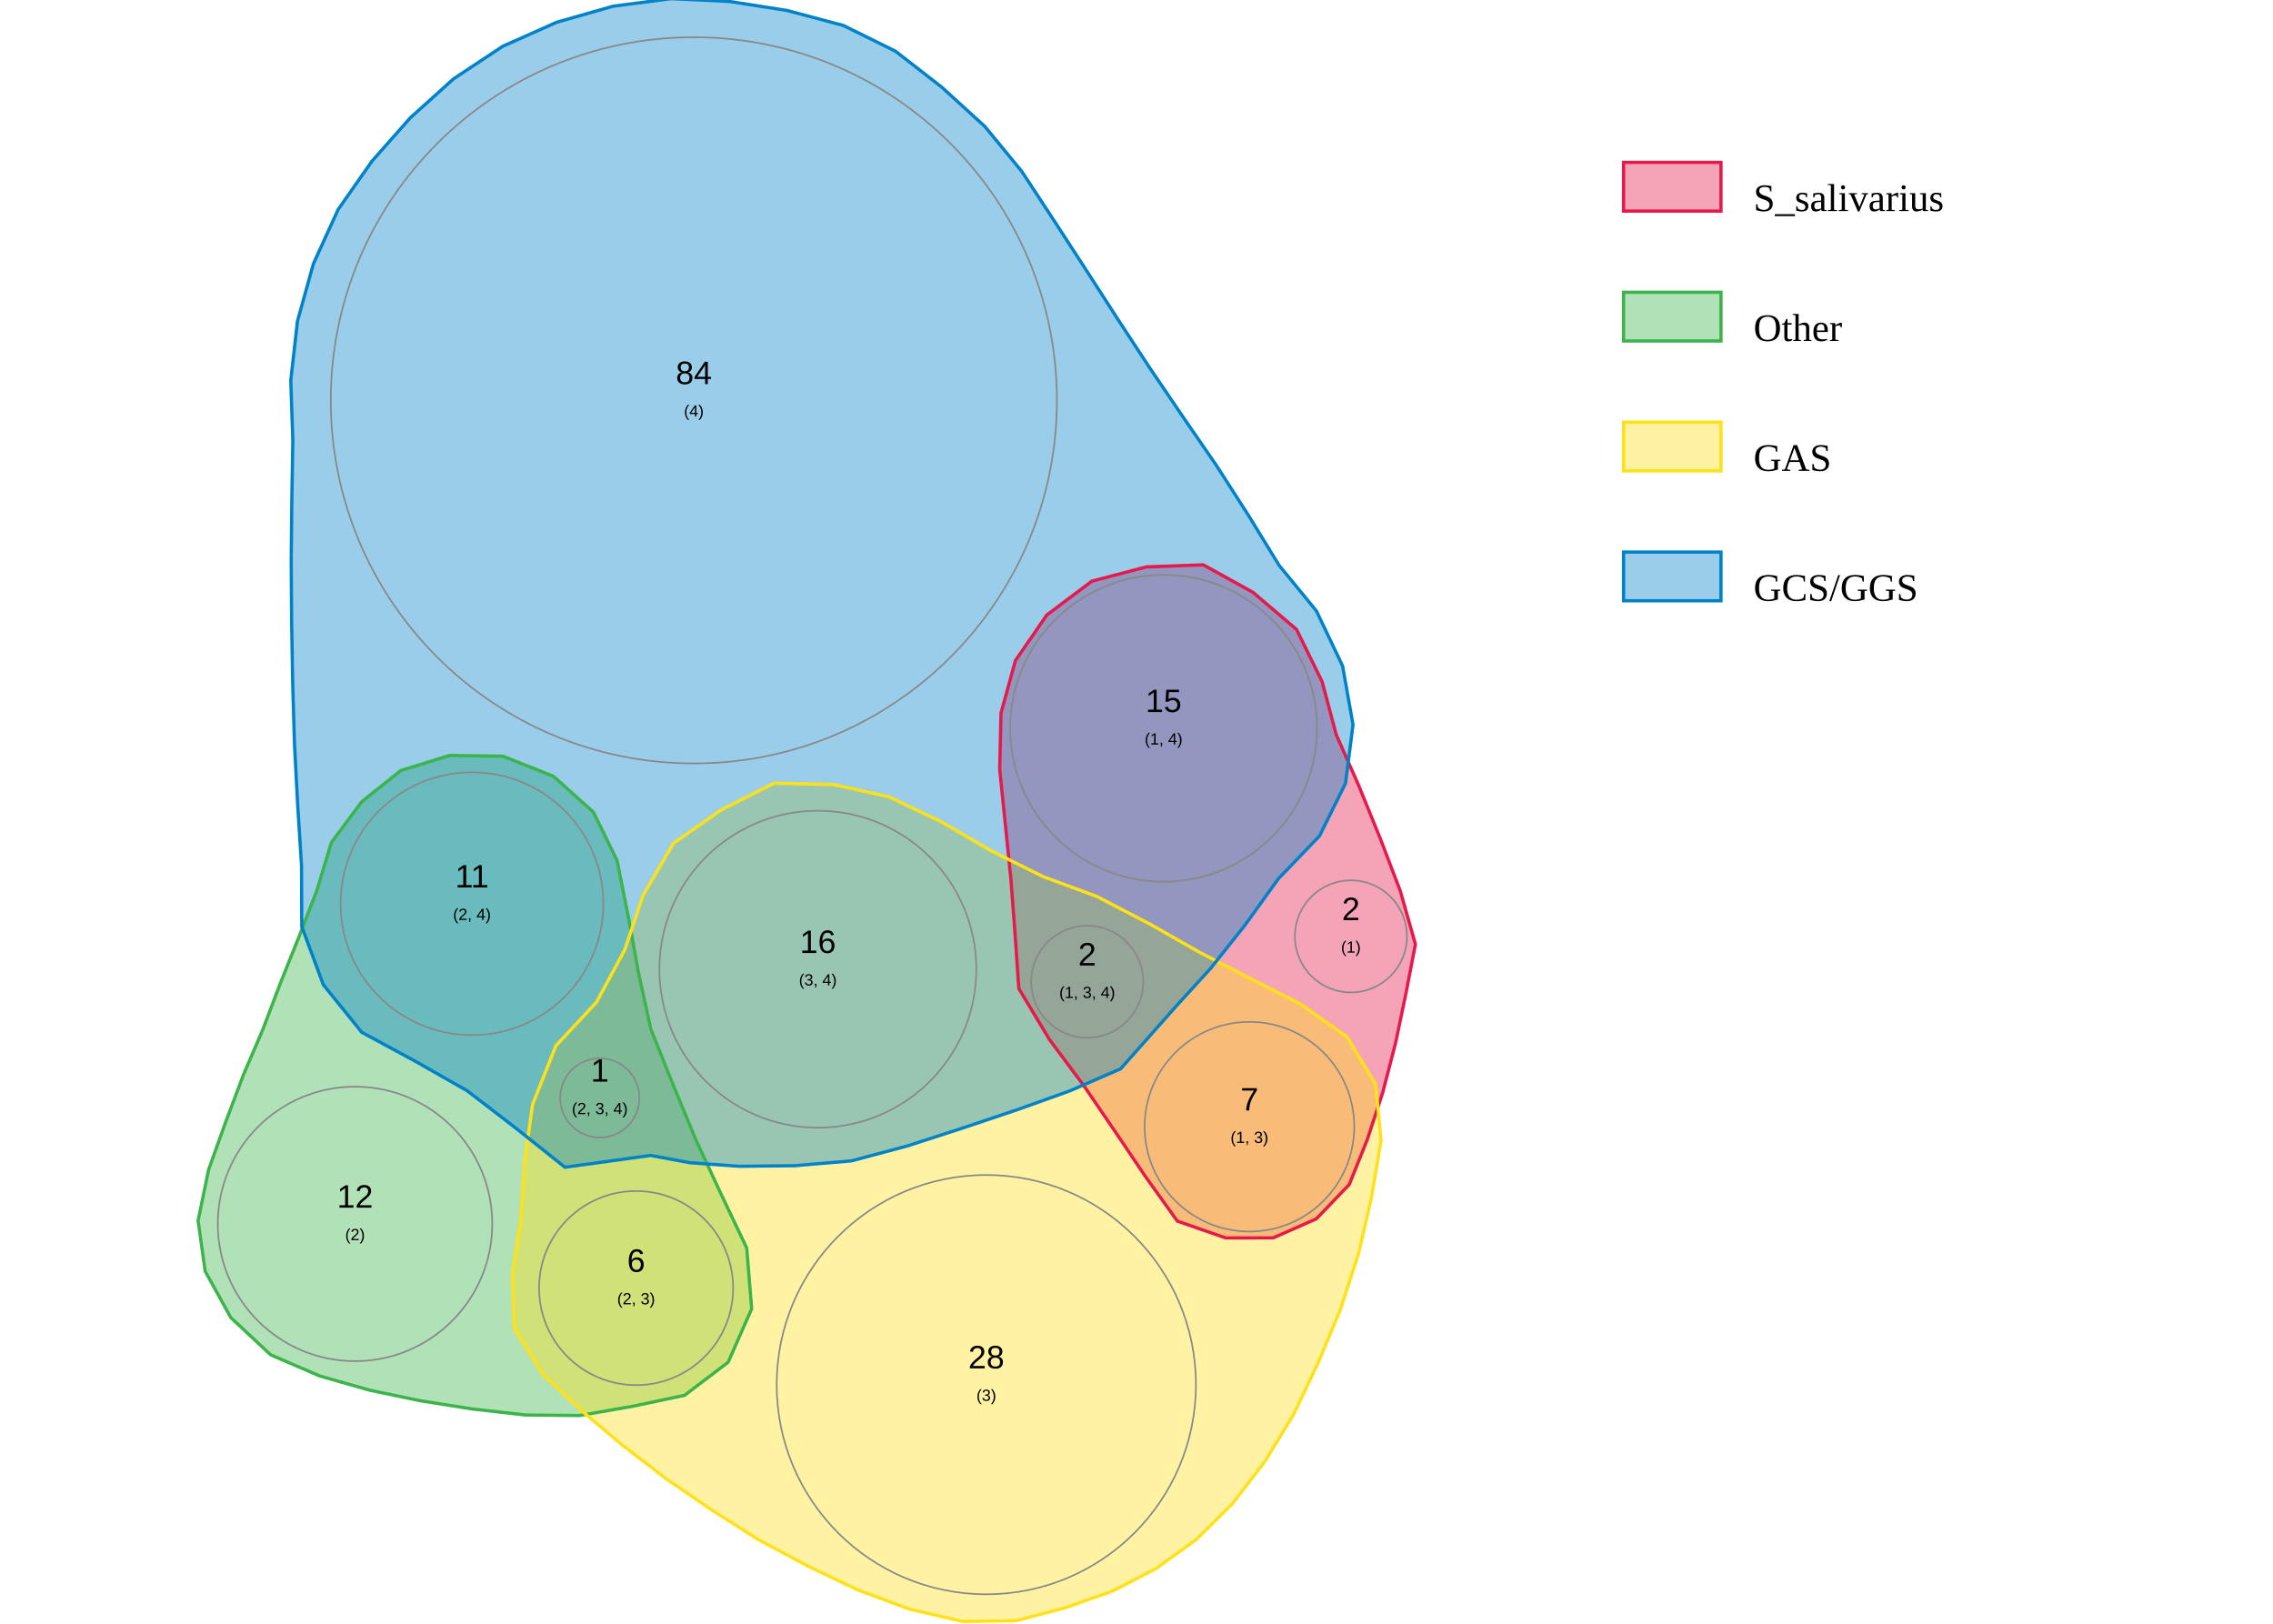
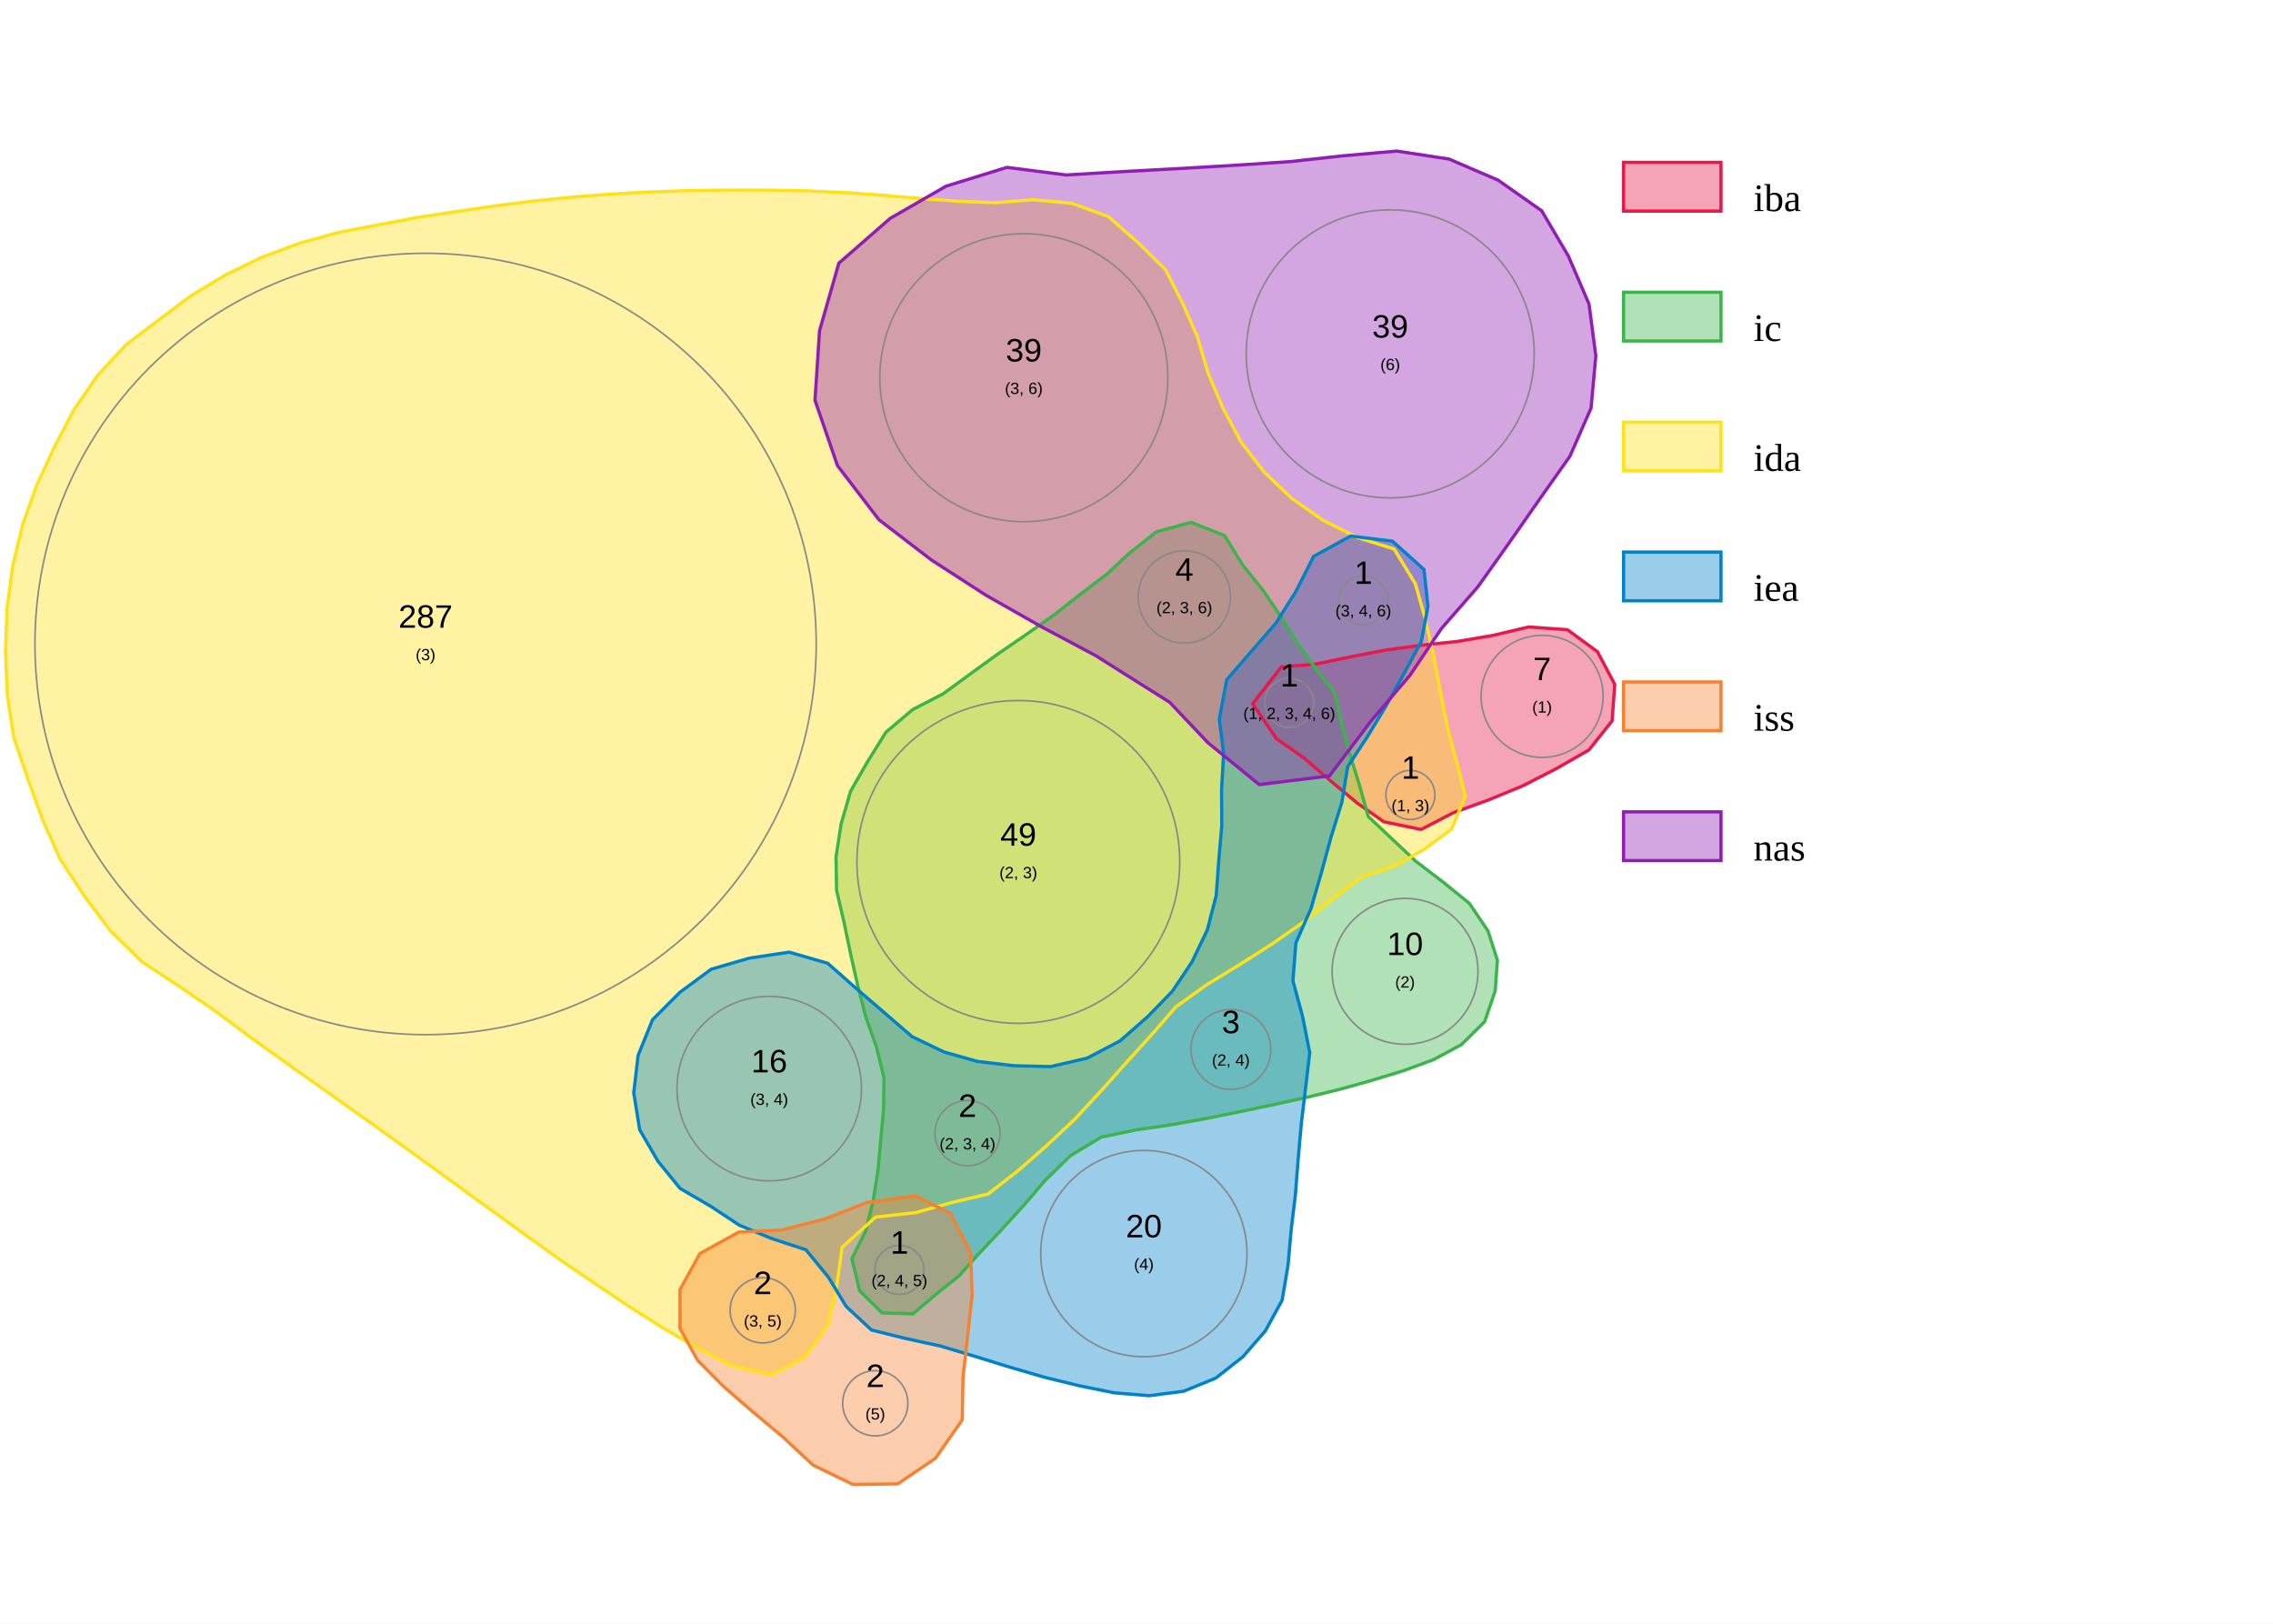
<svg xmlns="http://www.w3.org/2000/svg" xmlns:xlink="http://www.w3.org/1999/xlink" width="700" height="500">
  <defs>
    <style type="text/css">
  .borderLine {
	   stroke: none;
	   fill-opacity: 0.4;
  }
  .outLine {
	   stroke-width: 1;
	   fill: none;
  }
  .circle {
	   stroke: #888888;
	   stroke-width: 0.5;
	   fill: none;
    pointer-events: all;
  }
  .spcircle {
	   stroke: #FF2222;
	   stroke-width: 1;
	   fill: none;
    pointer-events: all;
  }
  .tLabel {
	   font-family: Arial;
    pointer-events: none;
	   font-size: 14px;
	   text-anchor: middle;
	   alignment-baseline: central;
  }
  .nLabel {
	   font-family: Arial;
    pointer-events: none;
	   font-size: 10px;
	   text-anchor: middle;
	   alignment-baseline: central;
  }
  .belong {
	   font-family: Arial;
    pointer-events: none;
	   font-size: 5px;
	   text-anchor: middle;
	   alignment-baseline: central;
  }
  .p0{
    stroke: none;
    fill: #e6194b;
  }
  .q0{
    fill: none;
    stroke: #e6194b;
  }
  .p1{
    stroke: none;
    fill: #3cb44b;
  }
  .q1{
    fill: none;
    stroke: #3cb44b;
  }
  .p2{
    stroke: none;
    fill: #ffe119;
  }
  .q2{
    fill: none;
    stroke: #ffe119;
  }
  .p3{
    stroke: none;
    fill: #0082c8;
  }
  .q3{
    fill: none;
    stroke: #0082c8;
  }
+   .p4{
+     stroke: none;
+     fill: #f58231;
+   }
+   .q4{
+     fill: none;
+     stroke: #f58231;
+   }
+   .p5{
+     stroke: none;
+     fill: #911eb4;
+   }
+   .q5{
+     fill: none;
+     stroke: #911eb4;
+   }

</style>
    <symbol id="bl0">
-       <path d="M 307.87 236.85 L 309.62 253.94 L 311.34 270.93 L 312.63 287.91 L 313.76 304.42 L 323.20 320.12 L 333.69 334.19 L 343.37 348.36 L 352.68 362.18 L 362.58 376.02 L 377.47 381.20 L 392.09 381.18 L 405.39 375.32 L 415.54 364.73 L 421.07 350.92 L 425.84 336.40 L 429.76 321.28 L 432.98 305.89 L 435.90 290.78 L 431.24 274.35 L 425.12 258.32 L 418.47 241.97 L 411.51 226.23 L 407.15 209.85 L 399.27 193.81 L 385.88 182.40 L 370.57 173.93 L 353.04 174.56 L 336.25 178.96 L 322.38 189.38 L 312.71 203.42 L 308.27 219.59 Z" />
+       <path d="M 409.78 240.46 L 417.93 247.26 L 426.19 253.06 L 437.65 255.42 L 447.56 250.26 L 458.27 246.38 L 468.99 241.97 L 479.34 236.66 L 489.30 230.96 L 496.47 221.97 L 497.29 210.74 L 491.97 200.70 L 482.72 193.91 L 470.77 193.07 L 459.59 195.70 L 448.75 197.53 L 437.78 198.67 L 426.93 200.15 L 416.21 202.20 L 405.36 204.45 L 394.59 205.39 L 385.75 216.70 L 393.11 227.49 L 401.61 233.42 Z" />
    </symbol>
    <symbol id="bl1">
-       <path d="M 92.06 288.51 L 86.38 302.66 L 80.99 316.91 L 74.96 330.99 L 69.50 345.51 L 64.26 360.13 L 61.01 375.86 L 63.19 391.46 L 71.09 405.74 L 83.35 417.19 L 98.48 423.71 L 113.75 428.06 L 129.36 431.32 L 145.47 433.87 L 161.80 435.72 L 178.49 435.89 L 195.02 433.01 L 210.81 429.67 L 224.24 419.48 L 231.49 403.01 L 229.96 384.29 L 222.03 367.62 L 214.25 350.86 L 207.17 333.74 L 200.42 316.85 L 196.56 299.16 L 193.38 281.68 L 190.02 264.94 L 182.74 250.07 L 170.45 239.05 L 154.93 232.87 L 138.47 232.62 L 123.45 237.26 L 111.42 246.86 L 102.04 259.44 L 97.55 274.30 Z" />
+       <path d="M 268.92 369.73 L 266.62 379.00 L 262.36 387.58 L 264.74 397.47 L 271.62 404.28 L 281.16 404.58 L 288.02 398.73 L 295.35 392.87 L 301.57 385.91 L 308.26 378.86 L 315.06 371.41 L 321.86 363.48 L 329.62 355.88 L 339.14 350.15 L 350.08 347.89 L 360.90 346.33 L 371.49 344.41 L 381.86 342.32 L 392.14 340.17 L 402.40 337.92 L 412.55 335.45 L 422.49 332.68 L 432.13 329.73 L 441.43 326.32 L 450.07 321.67 L 457.22 314.60 L 460.47 305.09 L 461.14 295.68 L 458.26 286.69 L 452.52 278.19 L 444.34 271.56 L 436.03 265.22 L 428.62 258.27 L 421.36 251.42 L 418.61 241.58 L 415.58 231.89 L 413.01 222.28 L 411.03 213.28 L 404.94 205.60 L 399.59 198.05 L 394.46 189.93 L 389.01 181.82 L 382.73 174.02 L 377.12 164.94 L 366.85 160.84 L 356.07 163.79 L 347.73 170.39 L 340.94 176.75 L 332.86 182.88 L 324.74 189.26 L 316.23 195.25 L 307.56 201.20 L 299.01 207.38 L 290.52 213.61 L 281.08 218.49 L 272.84 225.46 L 267.16 234.58 L 261.93 243.67 L 259.06 253.62 L 257.46 263.87 L 257.64 274.17 L 259.93 284.02 L 261.98 293.84 L 264.19 303.67 L 266.66 313.25 L 269.94 322.45 L 272.23 331.88 L 272.12 341.43 L 271.25 350.99 L 270.38 360.43 Z" />
    </symbol>
    <symbol id="bl2">
-       <path d="M 161.57 357.71 L 160.45 375.12 L 157.84 392.23 L 158.37 409.06 L 167.18 423.23 L 179.25 434.52 L 191.78 445.08 L 205.00 455.23 L 218.95 464.81 L 233.38 473.99 L 248.52 482.10 L 264.05 489.54 L 280.06 495.49 L 296.48 499.28 L 312.90 499.07 L 328.15 495.05 L 342.62 489.93 L 356.07 482.97 L 368.41 474.05 L 379.58 462.98 L 389.58 449.98 L 398.44 435.43 L 405.98 419.58 L 412.83 403.14 L 418.40 386.01 L 422.37 368.66 L 425.30 351.25 L 423.68 333.98 L 414.83 319.27 L 400.40 309.10 L 384.95 301.27 L 369.24 293.14 L 354.28 284.63 L 337.76 276.03 L 321.30 269.97 L 305.34 262.04 L 289.89 253.06 L 273.79 245.37 L 256.67 241.58 L 238.42 241.17 L 222.06 249.41 L 207.36 259.71 L 198.06 275.63 L 192.41 292.45 L 183.67 308.64 L 171.20 322.01 L 164.01 340.10 Z" />
+       <path d="M 1.70 200.55 L 2.24 213.80 L 4.19 226.87 L 8.46 239.49 L 13.01 252.16 L 18.47 264.48 L 25.87 275.78 L 34.05 286.67 L 43.75 296.16 L 55.19 303.72 L 66.49 311.46 L 77.42 319.63 L 88.48 327.56 L 99.51 335.35 L 110.42 343.10 L 121.18 350.80 L 131.79 358.45 L 142.25 366.05 L 152.60 373.59 L 162.84 381.03 L 173.04 388.30 L 183.36 395.35 L 193.71 402.27 L 204.12 408.91 L 214.60 414.94 L 225.22 420.54 L 237.51 423.36 L 247.89 417.94 L 255.01 407.88 L 257.67 396.07 L 259.37 384.05 L 269.65 374.79 L 281.94 373.41 L 293.20 370.28 L 304.33 367.67 L 313.82 360.25 L 322.37 352.75 L 330.99 344.65 L 338.99 336.02 L 346.82 327.25 L 354.66 318.63 L 362.18 309.99 L 371.89 303.06 L 381.76 297.04 L 391.58 290.79 L 401.10 284.17 L 410.19 277.09 L 419.40 270.08 L 429.66 266.67 L 438.66 261.50 L 446.99 255.38 L 451.31 245.19 L 448.67 234.92 L 445.90 224.50 L 443.72 213.65 L 441.58 202.29 L 438.99 190.79 L 435.89 179.80 L 429.35 169.07 L 418.04 165.54 L 407.39 160.18 L 397.73 153.41 L 389.31 145.36 L 382.26 136.19 L 376.71 125.83 L 372.07 114.93 L 368.75 103.69 L 364.20 93.38 L 358.94 83.05 L 350.42 74.67 L 341.33 66.70 L 330.02 62.57 L 318.07 61.50 L 306.53 62.43 L 295.11 61.97 L 283.67 61.14 L 272.15 60.14 L 260.54 59.32 L 248.80 58.80 L 236.97 58.57 L 225.05 58.53 L 213.06 58.68 L 201.00 59.07 L 188.89 59.72 L 176.74 60.65 L 164.59 61.87 L 152.46 63.41 L 140.35 65.19 L 128.22 67.01 L 116.17 69.30 L 104.14 71.62 L 92.25 74.90 L 80.68 79.20 L 69.56 84.61 L 58.92 91.01 L 48.88 98.51 L 38.78 106.20 L 30.11 115.54 L 22.80 126.09 L 16.82 137.53 L 11.37 149.29 L 6.99 161.54 L 3.92 174.29 L 2.18 187.34 Z" />
    </symbol>
    <symbol id="bl3">
-       <path d="M 126.42 36.21 L 114.55 49.63 L 104.13 64.52 L 96.53 81.19 L 91.62 98.84 L 89.55 117.12 L 90.18 135.56 L 89.87 154.05 L 89.68 172.62 L 89.81 191.28 L 90.13 210.12 L 90.69 229.09 L 91.68 247.97 L 92.86 266.62 L 92.93 285.30 L 99.57 303.23 L 111.41 317.88 L 127.78 326.73 L 143.89 335.89 L 158.53 347.13 L 173.99 359.44 L 200.36 355.80 L 212.50 358.04 L 227.66 359.14 L 244.70 358.96 L 262.22 357.47 L 279.41 352.88 L 296.62 347.31 L 313.54 341.62 L 329.31 335.98 L 345.10 329.13 L 362.30 309.73 L 372.78 298.25 L 383.36 284.95 L 393.68 270.60 L 406.36 257.41 L 414.37 241.20 L 416.68 223.13 L 413.46 205.05 L 405.41 188.13 L 393.92 174.09 L 384.42 158.60 L 374.54 143.22 L 364.19 128.19 L 354.00 113.18 L 344.09 98.06 L 334.30 82.85 L 324.49 67.75 L 314.68 52.79 L 303.26 38.90 L 289.94 26.77 L 275.76 15.76 L 259.69 7.83 L 242.31 3.21 L 224.55 0.43 L 206.68 -0.41 L 188.83 1.91 L 171.40 6.87 L 154.87 14.23 L 139.76 24.21 Z" />
+       <path d="M 260.59 402.30 L 268.37 409.54 L 278.64 412.11 L 289.59 414.48 L 300.32 417.69 L 310.89 420.97 L 321.61 424.08 L 332.43 426.73 L 343.16 428.89 L 353.90 429.78 L 364.52 428.41 L 374.40 424.37 L 382.73 417.82 L 389.68 409.83 L 394.85 400.36 L 396.68 389.54 L 397.62 378.81 L 398.93 367.96 L 399.78 357.04 L 400.75 346.07 L 402.07 335.07 L 403.35 324.13 L 401.17 313.09 L 398.17 302.01 L 399.08 290.35 L 403.73 279.78 L 406.87 268.96 L 409.89 257.85 L 413.25 247.03 L 415.05 236.06 L 421.03 226.98 L 426.88 217.31 L 432.36 207.46 L 437.72 197.53 L 439.76 186.69 L 438.53 175.38 L 428.82 166.64 L 415.94 165.07 L 404.56 171.32 L 399.03 182.24 L 392.89 191.94 L 385.54 200.38 L 377.79 209.33 L 375.50 221.46 L 376.82 232.08 L 376.20 243.11 L 376.27 254.10 L 375.34 264.92 L 374.56 275.68 L 371.84 286.27 L 367.14 296.13 L 361.06 305.22 L 353.40 313.11 L 344.95 320.51 L 334.83 325.83 L 323.56 328.44 L 312.26 328.17 L 300.99 326.84 L 290.74 323.95 L 280.86 319.20 L 272.46 311.95 L 263.60 304.31 L 254.88 296.61 L 243.05 293.20 L 230.83 295.03 L 219.05 298.44 L 209.35 305.59 L 200.95 314.02 L 196.51 324.99 L 195.17 336.51 L 196.99 347.86 L 202.62 357.57 L 209.46 365.97 L 218.77 371.40 L 227.75 377.31 L 237.41 381.30 L 248.21 384.86 L 255.15 393.34 Z" />
+     </symbol>
+     <symbol id="bl4">
+       <path d="M 209.42 397.10 L 209.41 409.10 L 214.85 418.91 L 222.78 426.91 L 231.80 434.71 L 241.20 442.58 L 250.39 451.15 L 262.69 457.12 L 276.48 456.93 L 288.07 449.07 L 296.34 437.21 L 296.58 424.09 L 298.00 411.32 L 299.37 398.80 L 298.93 385.74 L 292.73 373.67 L 281.82 368.25 L 266.85 370.32 L 254.05 375.35 L 240.82 378.74 L 227.48 379.41 L 215.53 386.02 Z" />
+     </symbol>
+     <symbol id="bl5">
+       <path d="M 328.35 53.88 L 310.11 51.54 L 291.34 57.33 L 274.12 67.26 L 258.33 81.04 L 252.39 101.86 L 250.99 123.26 L 257.92 143.40 L 270.70 160.06 L 286.85 172.44 L 303.61 183.28 L 320.99 193.14 L 337.44 201.90 L 360.25 216.28 L 372.03 228.73 L 387.79 241.60 L 409.42 238.93 L 422.27 221.97 L 434.22 207.95 L 443.90 193.55 L 455.12 180.71 L 464.75 167.17 L 474.12 153.74 L 483.48 140.48 L 489.98 125.68 L 491.45 109.59 L 489.36 93.63 L 483.03 78.90 L 474.79 64.91 L 461.34 55.46 L 446.26 48.98 L 430.16 46.52 L 413.70 47.97 L 397.16 49.78 L 380.42 50.89 L 363.44 51.89 L 346.05 52.83 Z" />
    </symbol>
  </defs>
  <rect width="700" height="500" style="fill:#fff;stroke-width:0" />
  <use class="p0 borderLine" xlink:href="#bl0" />
  <use class="p1 borderLine" xlink:href="#bl1" />
  <use class="p2 borderLine" xlink:href="#bl2" />
  <use class="p3 borderLine" xlink:href="#bl3" />
+   <use class="p4 borderLine" xlink:href="#bl4" />
+   <use class="p5 borderLine" xlink:href="#bl5" />
  <use class="q0 outLine" xlink:href="#bl0" />
  <use class="q1 outLine" xlink:href="#bl1" />
  <use class="q2 outLine" xlink:href="#bl2" />
  <use class="q3 outLine" xlink:href="#bl3" />
-   <circle class="circle" cx="416.034" cy="288.339" r="17.252" />
-   <text class="tLabel" x="416.03" y="268.34" />
-   <text class="nLabel" x="416.03" y="283.34">2</text>
-   <text class="belong" x="416.03" y="293.34">(1)</text>
-   <circle class="circle" cx="109.335" cy="376.878" r="42.259" />
-   <text class="tLabel" x="109.34" y="356.88" />
-   <text class="nLabel" x="109.34" y="371.88">12</text>
-   <text class="belong" x="109.34" y="381.88">(2)</text>
-   <circle class="circle" cx="195.896" cy="396.638" r="29.882" />
-   <text class="tLabel" x="195.90" y="376.64" />
-   <text class="nLabel" x="195.90" y="391.64">6</text>
-   <text class="belong" x="195.90" y="401.64">(2, 3)</text>
-   <circle class="circle" cx="184.716" cy="338.083" r="12.199" />
-   <text class="tLabel" x="184.72" y="318.08" />
-   <text class="nLabel" x="184.72" y="333.08">1</text>
-   <text class="belong" x="184.72" y="343.08">(2, 3, 4)</text>
-   <circle class="circle" cx="145.355" cy="278.284" r="40.46" />
-   <text class="tLabel" x="145.35" y="258.28" />
-   <text class="nLabel" x="145.35" y="273.28">11</text>
-   <text class="belong" x="145.35" y="283.28">(2, 4)</text>
-   <circle class="circle" cx="303.748" cy="426.375" r="64.552" />
-   <text class="tLabel" x="303.75" y="406.37" />
-   <text class="nLabel" x="303.75" y="421.37">28</text>
-   <text class="belong" x="303.75" y="431.37">(3)</text>
-   <circle class="circle" cx="384.781" cy="346.949" r="32.276" />
-   <text class="tLabel" x="384.78" y="326.95" />
-   <text class="nLabel" x="384.78" y="341.95">7</text>
-   <text class="belong" x="384.78" y="351.95">(1, 3)</text>
-   <circle class="circle" cx="334.819" cy="302.306" r="17.252" />
-   <text class="tLabel" x="334.82" y="282.31" />
-   <text class="nLabel" x="334.82" y="297.31">2</text>
-   <text class="belong" x="334.82" y="307.31">(1, 3, 4)</text>
-   <circle class="circle" cx="251.873" cy="298.452" r="48.797" />
-   <text class="tLabel" x="251.87" y="278.45" />
-   <text class="nLabel" x="251.87" y="293.45">16</text>
-   <text class="belong" x="251.87" y="303.45">(3, 4)</text>
-   <circle class="circle" cx="213.678" cy="123.275" r="111.807" />
-   <text class="tLabel" x="213.68" y="103.27" />
-   <text class="nLabel" x="213.68" y="118.27">84</text>
-   <text class="belong" x="213.68" y="128.27">(4)</text>
-   <circle class="circle" cx="358.347" cy="224.257" r="47.247" />
-   <text class="tLabel" x="358.35" y="204.26" />
-   <text class="nLabel" x="358.35" y="219.26">15</text>
-   <text class="belong" x="358.35" y="229.26">(1, 4)</text>
+   <use class="q4 outLine" xlink:href="#bl4" />
+   <use class="q5 outLine" xlink:href="#bl5" />
+   <circle class="circle" cx="474.915" cy="214.434" r="18.789" />
+   <text class="tLabel" x="474.91" y="194.43" />
+   <text class="nLabel" x="474.91" y="209.43">7</text>
+   <text class="belong" x="474.91" y="219.43">(1)</text>
+   <circle class="circle" cx="432.7" cy="299.103" r="22.457" />
+   <text class="tLabel" x="432.70" y="279.10" />
+   <text class="nLabel" x="432.70" y="294.10">10</text>
+   <text class="belong" x="432.70" y="304.10">(2)</text>
+   <circle class="circle" cx="313.607" cy="265.416" r="49.71" />
+   <text class="tLabel" x="313.61" y="245.42" />
+   <text class="nLabel" x="313.61" y="260.42">49</text>
+   <text class="belong" x="313.61" y="270.42">(2, 3)</text>
+   <circle class="circle" cx="297.953" cy="348.933" r="10.043" />
+   <text class="tLabel" x="297.95" y="328.93" />
+   <text class="nLabel" x="297.95" y="343.93">2</text>
+   <text class="belong" x="297.95" y="353.93">(2, 3, 4)</text>
+   <circle class="circle" cx="379.06" cy="323.162" r="12.3" />
+   <text class="tLabel" x="379.06" y="303.16" />
+   <text class="nLabel" x="379.06" y="318.16">3</text>
+   <text class="belong" x="379.06" y="328.16">(2, 4)</text>
+   <circle class="circle" cx="276.984" cy="391.04" r="7.551" />
+   <text class="tLabel" x="276.98" y="371.04" />
+   <text class="nLabel" x="276.98" y="386.04">1</text>
+   <text class="belong" x="276.98" y="396.04">(2, 4, 5)</text>
+   <circle class="circle" cx="364.74" cy="183.819" r="14.203" />
+   <text class="tLabel" x="364.74" y="163.82" />
+   <text class="nLabel" x="364.74" y="178.82">4</text>
+   <text class="belong" x="364.74" y="188.82">(2, 3, 6)</text>
+   <circle class="circle" cx="131.064" cy="198.302" r="120.305" />
+   <text class="tLabel" x="131.06" y="178.30" />
+   <text class="nLabel" x="131.06" y="193.30">287</text>
+   <text class="belong" x="131.06" y="203.30">(3)</text>
+   <circle class="circle" cx="434.351" cy="244.792" r="7.551" />
+   <text class="tLabel" x="434.35" y="224.79" />
+   <text class="nLabel" x="434.35" y="239.79">1</text>
+   <text class="belong" x="434.35" y="249.79">(1, 3)</text>
+   <circle class="circle" cx="236.899" cy="335.217" r="28.406" />
+   <text class="tLabel" x="236.90" y="315.22" />
+   <text class="nLabel" x="236.90" y="330.22">16</text>
+   <text class="belong" x="236.90" y="340.22">(3, 4)</text>
+   <circle class="circle" cx="419.862" cy="184.787" r="7.551" />
+   <text class="tLabel" x="419.86" y="164.79" />
+   <text class="nLabel" x="419.86" y="179.79">1</text>
+   <text class="belong" x="419.86" y="189.79">(3, 4, 6)</text>
+   <circle class="circle" cx="234.897" cy="403.486" r="10.043" />
+   <text class="tLabel" x="234.90" y="383.49" />
+   <text class="nLabel" x="234.90" y="398.49">2</text>
+   <text class="belong" x="234.90" y="408.49">(3, 5)</text>
+   <circle class="circle" cx="315.3" cy="116.306" r="44.348" />
+   <text class="tLabel" x="315.30" y="96.31" />
+   <text class="nLabel" x="315.30" y="111.31">39</text>
+   <text class="belong" x="315.30" y="121.31">(3, 6)</text>
+   <circle class="circle" cx="352.271" cy="386.016" r="31.758" />
+   <text class="tLabel" x="352.27" y="366.02" />
+   <text class="nLabel" x="352.27" y="381.02">20</text>
+   <text class="belong" x="352.27" y="391.02">(4)</text>
+   <circle class="circle" cx="269.546" cy="432.114" r="10.043" />
+   <text class="tLabel" x="269.55" y="412.11" />
+   <text class="nLabel" x="269.55" y="427.11">2</text>
+   <text class="belong" x="269.55" y="437.11">(5)</text>
+   <circle class="circle" cx="428.14" cy="108.969" r="44.348" />
+   <text class="tLabel" x="428.14" y="88.97" />
+   <text class="nLabel" x="428.14" y="103.97">39</text>
+   <text class="belong" x="428.14" y="113.97">(6)</text>
+   <circle class="circle" cx="397.053" cy="216.411" r="7.551" />
+   <text class="tLabel" x="397.05" y="196.41" />
+   <text class="nLabel" x="397.05" y="211.41">1</text>
+   <text class="belong" x="397.05" y="221.41">(1, 2, 3, 4, 6)</text>
  <rect class="p0 borderLine" x="500.00" y="50.00" width="30.00" height="15.00" />
  <rect class="q0" x="500.00" y="50.00" width="30.00" height="15.00" />
-   <text class="legend" x="540.00" y="65.00">S_salivarius</text>
+   <text class="legend" x="540.00" y="65.00">iba</text>
  <rect class="p1 borderLine" x="500.00" y="90.00" width="30.00" height="15.00" />
  <rect class="q1" x="500.00" y="90.00" width="30.00" height="15.00" />
-   <text class="legend" x="540.00" y="105.00">Other</text>
+   <text class="legend" x="540.00" y="105.00">ic</text>
  <rect class="p2 borderLine" x="500.00" y="130.00" width="30.00" height="15.00" />
  <rect class="q2" x="500.00" y="130.00" width="30.00" height="15.00" />
-   <text class="legend" x="540.00" y="145.00">GAS</text>
+   <text class="legend" x="540.00" y="145.00">ida</text>
  <rect class="p3 borderLine" x="500.00" y="170.00" width="30.00" height="15.00" />
  <rect class="q3" x="500.00" y="170.00" width="30.00" height="15.00" />
-   <text class="legend" x="540.00" y="185.00">GCS/GGS</text>
+   <text class="legend" x="540.00" y="185.00">iea</text>
+   <rect class="p4 borderLine" x="500.00" y="210.00" width="30.00" height="15.00" />
+   <rect class="q4" x="500.00" y="210.00" width="30.00" height="15.00" />
+   <text class="legend" x="540.00" y="225.00">iss</text>
+   <rect class="p5 borderLine" x="500.00" y="250.00" width="30.00" height="15.00" />
+   <rect class="q5" x="500.00" y="250.00" width="30.00" height="15.00" />
+   <text class="legend" x="540.00" y="265.00">nas</text>
</svg>
